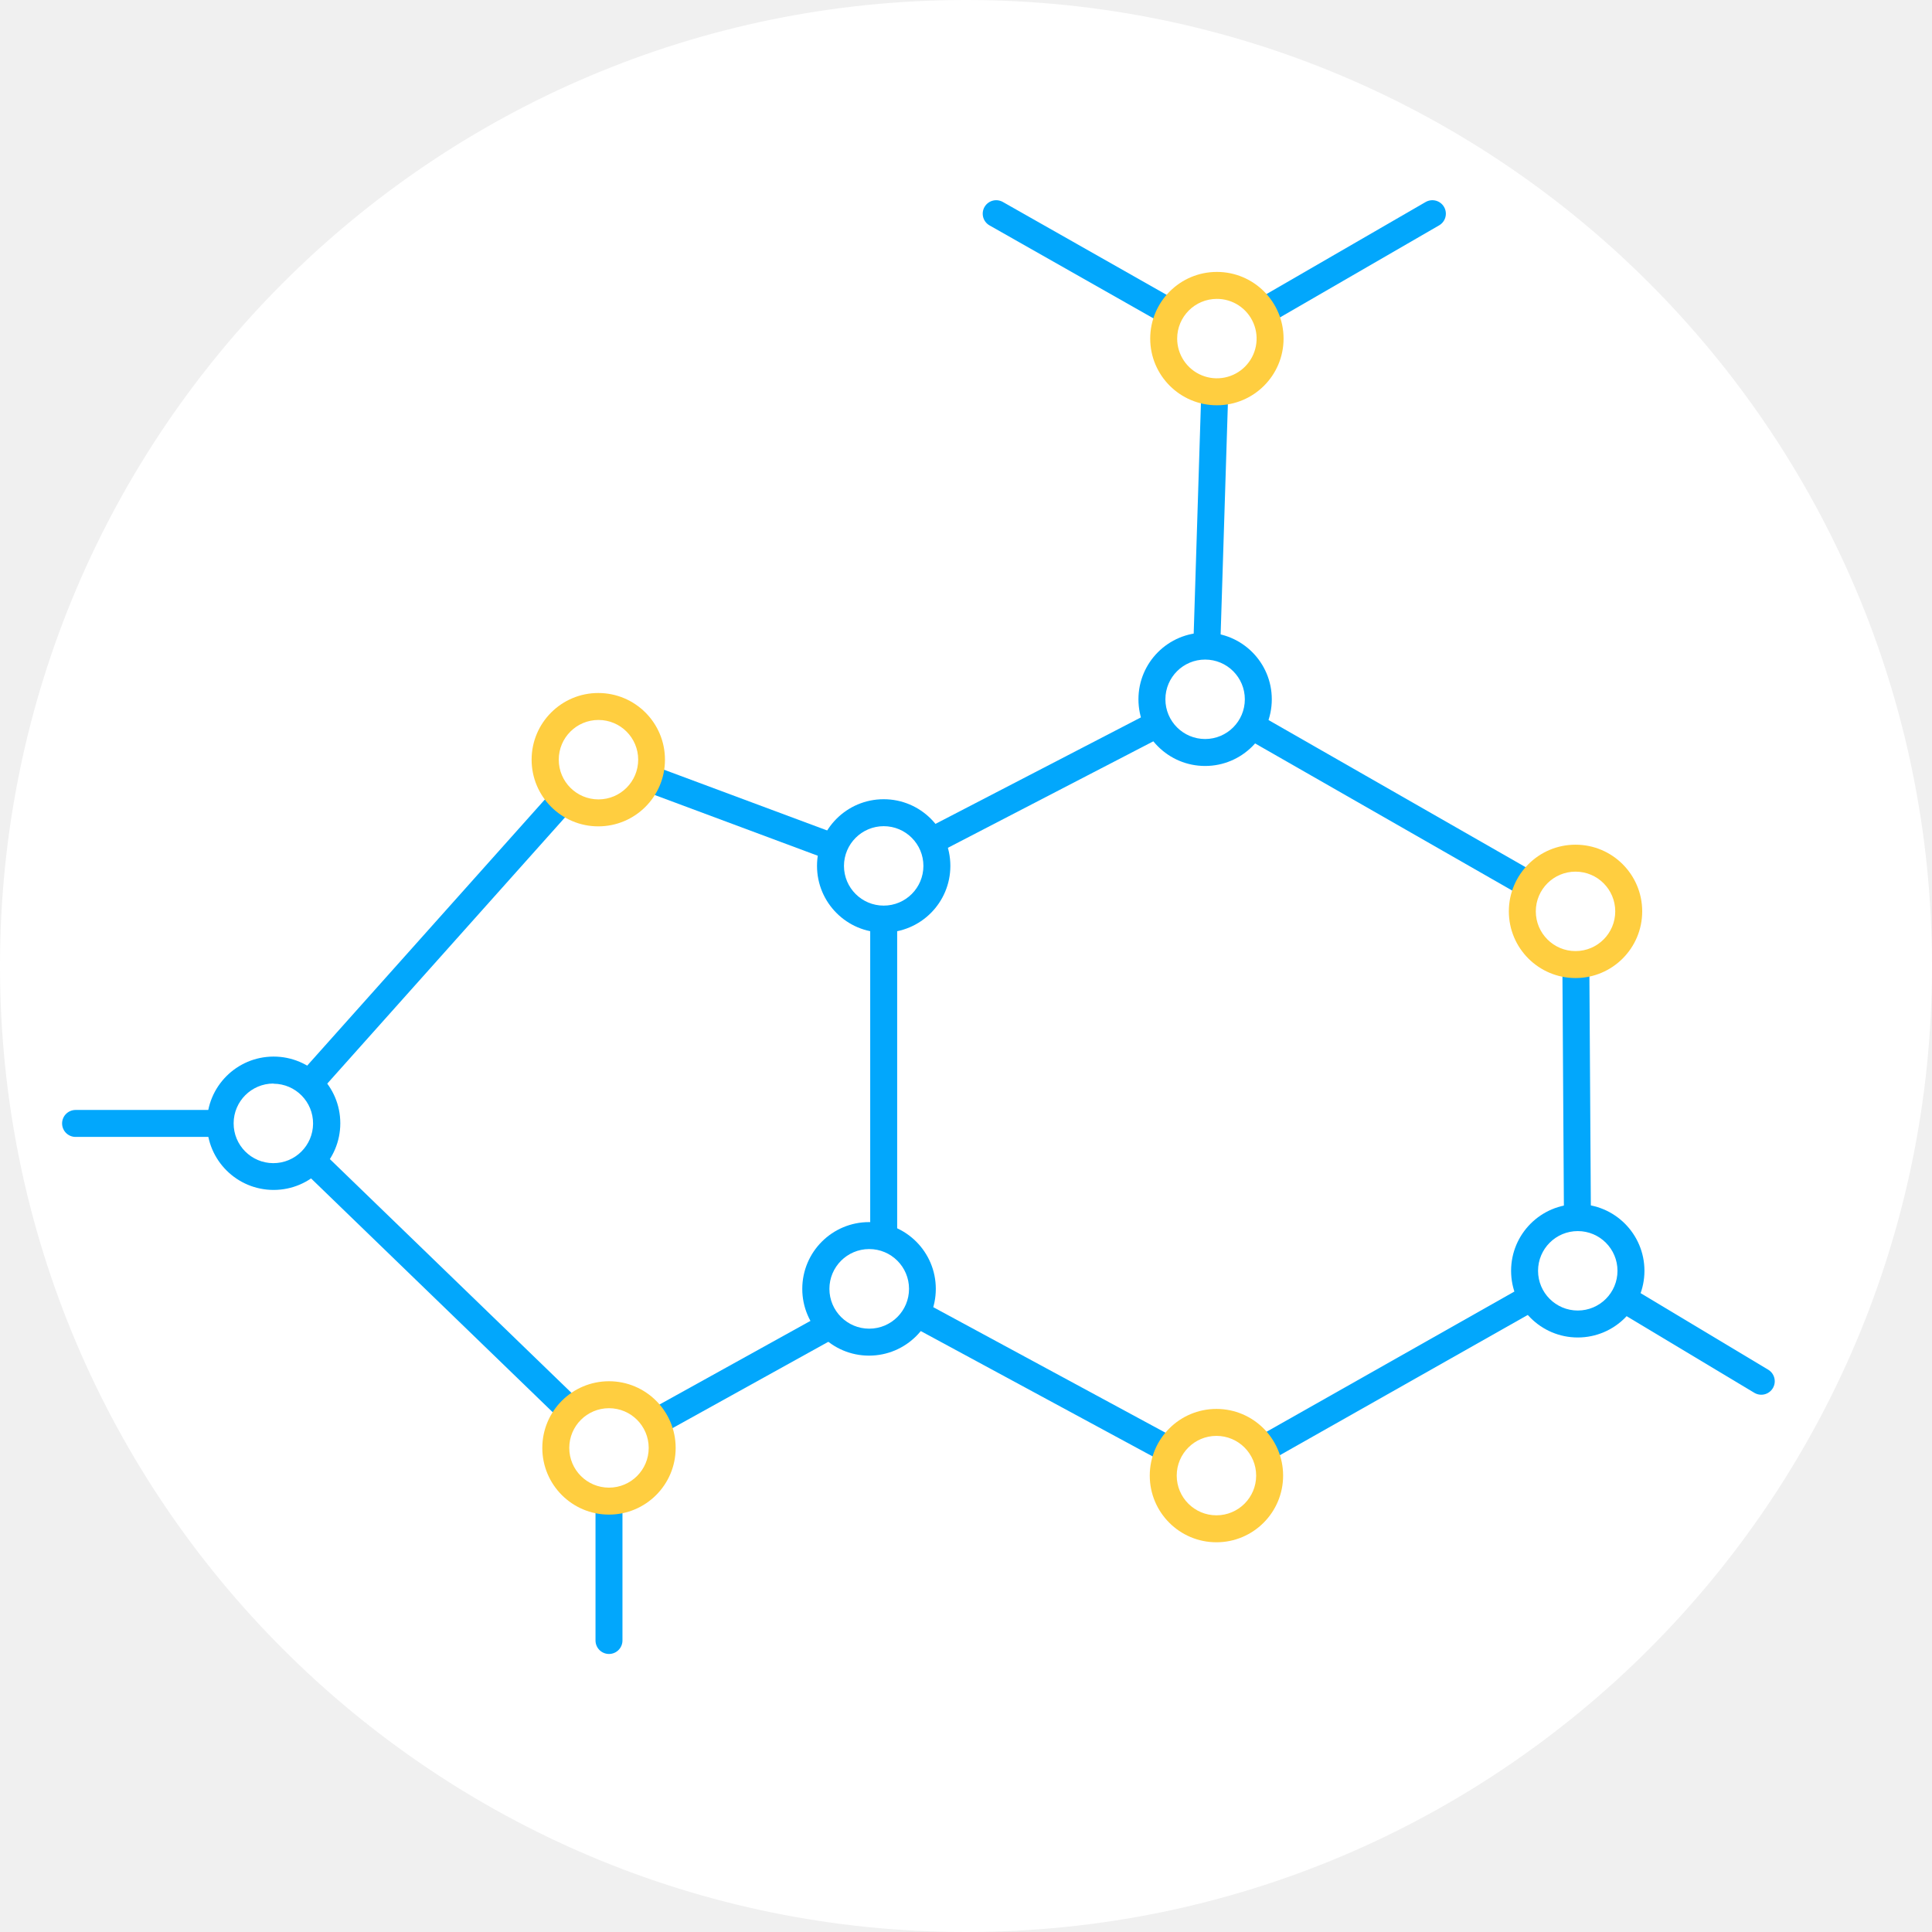
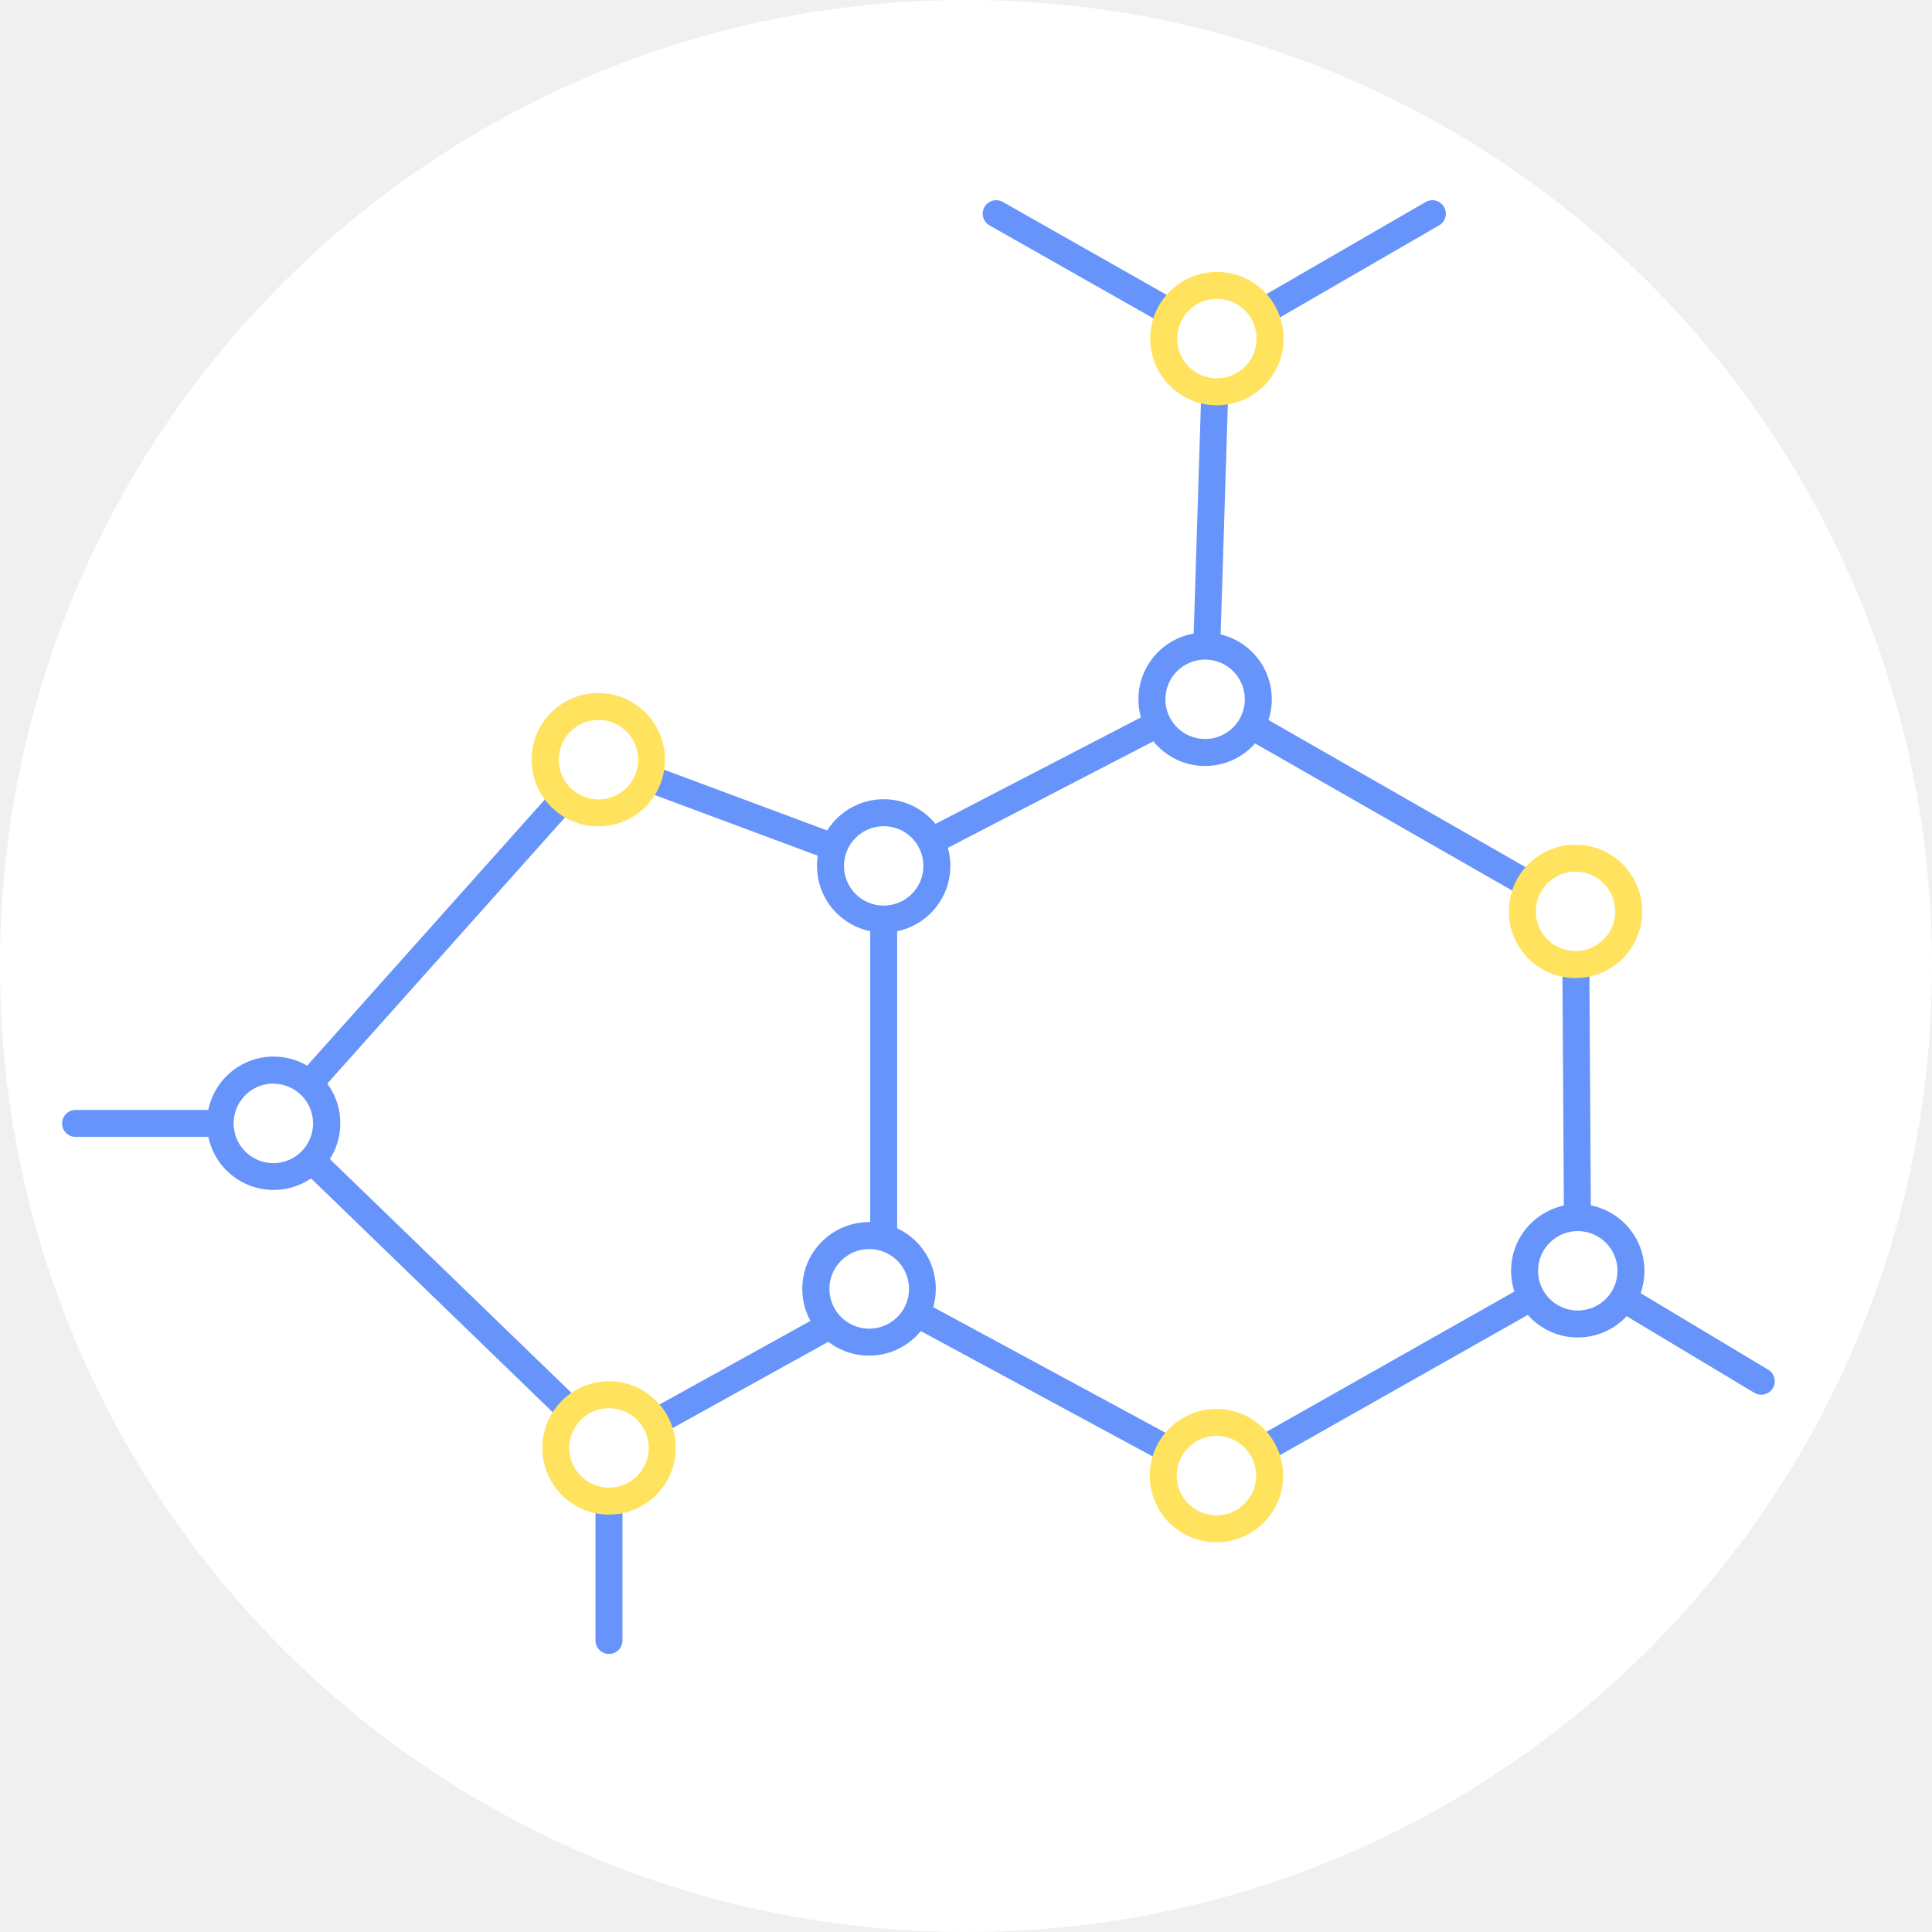
<svg xmlns="http://www.w3.org/2000/svg" viewBox="0 0 215 215">
  <defs>
-     <style>.cls-1{fill:#fff;}.cls-2{fill:none;stroke:#02a7fc;stroke-linecap:round;stroke-linejoin:round;stroke-width:3px;}.cls-3{fill:#ffce40;}.cls-4{fill:#02a7fc;}</style>
+     <style>.cls-1{fill:#fff;}.cls-2{fill:none;stroke:#6694fb;stroke-linecap:round;stroke-linejoin:round;stroke-width:3px;}.cls-3{fill:#ffe35e;}.cls-4{fill:#6694fb;}</style>
  </defs>
  <g id="Vrstva_14" data-name="Vrstva 14">
    <circle class="cls-1" cx="107.5" cy="107.5" r="107.5" />
  </g>
  <g id="Vrstva_7" data-name="Vrstva 7">
    <polyline class="cls-2" points="159.4 23.78 135.37 37.68 134.11 77.82 175.33 101.41 175.58 141.46 135.37 164.21 98.34 144.19 67.77 161.13 30.45 125.02 66.6 84.54 98.34 96.36 134.11 77.82" />
    <line class="cls-2" x1="135.37" y1="37.68" x2="110.86" y2="23.78" />
    <line class="cls-2" x1="175.58" y1="141.46" x2="196" y2="153.71" />
    <line class="cls-2" x1="67.77" y1="161.13" x2="67.77" y2="182.56" />
    <line class="cls-2" x1="30.45" y1="125.02" x2="8.41" y2="125.02" />
    <line class="cls-2" x1="98.34" y1="144.19" x2="98.34" y2="97.17" />
    <path class="cls-1" d="M66.6,90.46a5.92,5.92,0,1,1,5.92-5.92A5.92,5.92,0,0,1,66.6,90.46Z" />
    <path class="cls-3" d="M66.6,80.12a4.42,4.42,0,1,1-4.42,4.42,4.42,4.42,0,0,1,4.42-4.42m0-3A7.42,7.42,0,1,0,74,84.54a7.42,7.42,0,0,0-7.42-7.42Z" />
    <path class="cls-1" d="M98.34,102.28a5.92,5.92,0,1,1,5.92-5.92A5.92,5.92,0,0,1,98.34,102.28Z" />
    <path class="cls-4" d="M98.34,91.94a4.42,4.42,0,1,1-4.42,4.42,4.43,4.43,0,0,1,4.42-4.42m0-3a7.42,7.42,0,1,0,7.42,7.42,7.42,7.42,0,0,0-7.42-7.42Z" />
    <path class="cls-1" d="M30.45,130.94A5.92,5.92,0,1,1,36.37,125,5.92,5.92,0,0,1,30.45,130.94Z" />
    <path class="cls-4" d="M30.45,120.6A4.42,4.42,0,1,1,26,125a4.43,4.43,0,0,1,4.42-4.42m0-3A7.42,7.42,0,1,0,37.87,125a7.42,7.42,0,0,0-7.42-7.42Z" />
    <path class="cls-1" d="M96.72,149.36a5.93,5.93,0,1,1,5.92-5.92A5.93,5.93,0,0,1,96.72,149.36Z" />
    <path class="cls-4" d="M96.72,139a4.43,4.43,0,1,1-4.42,4.43A4.43,4.43,0,0,1,96.72,139m0-3a7.43,7.43,0,1,0,7.42,7.43A7.43,7.43,0,0,0,96.72,136Z" />
    <path class="cls-1" d="M175.58,147.38a5.92,5.92,0,1,1,5.92-5.92A5.93,5.93,0,0,1,175.58,147.38Z" />
    <path class="cls-4" d="M175.58,137a4.42,4.42,0,1,1-4.42,4.42,4.42,4.42,0,0,1,4.42-4.42m0-3a7.42,7.42,0,1,0,7.42,7.42,7.42,7.42,0,0,0-7.42-7.42Z" />
    <path class="cls-1" d="M134.11,83.74A5.92,5.92,0,1,1,140,77.82,5.93,5.93,0,0,1,134.11,83.74Z" />
    <path class="cls-4" d="M134.11,73.4a4.42,4.42,0,1,1-4.42,4.42,4.42,4.42,0,0,1,4.42-4.42m0-3a7.42,7.42,0,1,0,7.42,7.42,7.42,7.42,0,0,0-7.42-7.42Z" />
    <path class="cls-1" d="M67.77,167.05a5.92,5.92,0,1,1,5.92-5.92A5.93,5.93,0,0,1,67.77,167.05Z" />
    <path class="cls-3" d="M67.77,156.71a4.42,4.42,0,1,1-4.42,4.42,4.42,4.42,0,0,1,4.42-4.42m0-3a7.42,7.42,0,1,0,7.42,7.42,7.42,7.42,0,0,0-7.42-7.42Z" />
    <path class="cls-1" d="M135.37,170.13a5.92,5.92,0,1,1,5.92-5.92A5.92,5.92,0,0,1,135.37,170.13Z" />
    <path class="cls-3" d="M135.37,159.79a4.42,4.42,0,1,1-4.42,4.42,4.42,4.42,0,0,1,4.42-4.42m0-3a7.42,7.42,0,1,0,7.42,7.42,7.42,7.42,0,0,0-7.42-7.42Z" />
    <path class="cls-1" d="M175.33,107.33a5.92,5.92,0,1,1,5.92-5.92A5.93,5.93,0,0,1,175.33,107.33Z" />
    <path class="cls-3" d="M175.33,97a4.42,4.42,0,1,1-4.42,4.42A4.42,4.42,0,0,1,175.33,97m0-3a7.42,7.42,0,1,0,7.42,7.42A7.42,7.42,0,0,0,175.33,94Z" />
    <path class="cls-1" d="M135.37,43.6a5.92,5.92,0,1,1,5.92-5.92A5.93,5.93,0,0,1,135.37,43.6Z" />
    <path class="cls-3" d="M135.37,33.26A4.42,4.42,0,1,1,131,37.68a4.42,4.42,0,0,1,4.42-4.42m0-3a7.42,7.42,0,1,0,7.42,7.42,7.42,7.42,0,0,0-7.42-7.42Z" />
  </g>
</svg>
